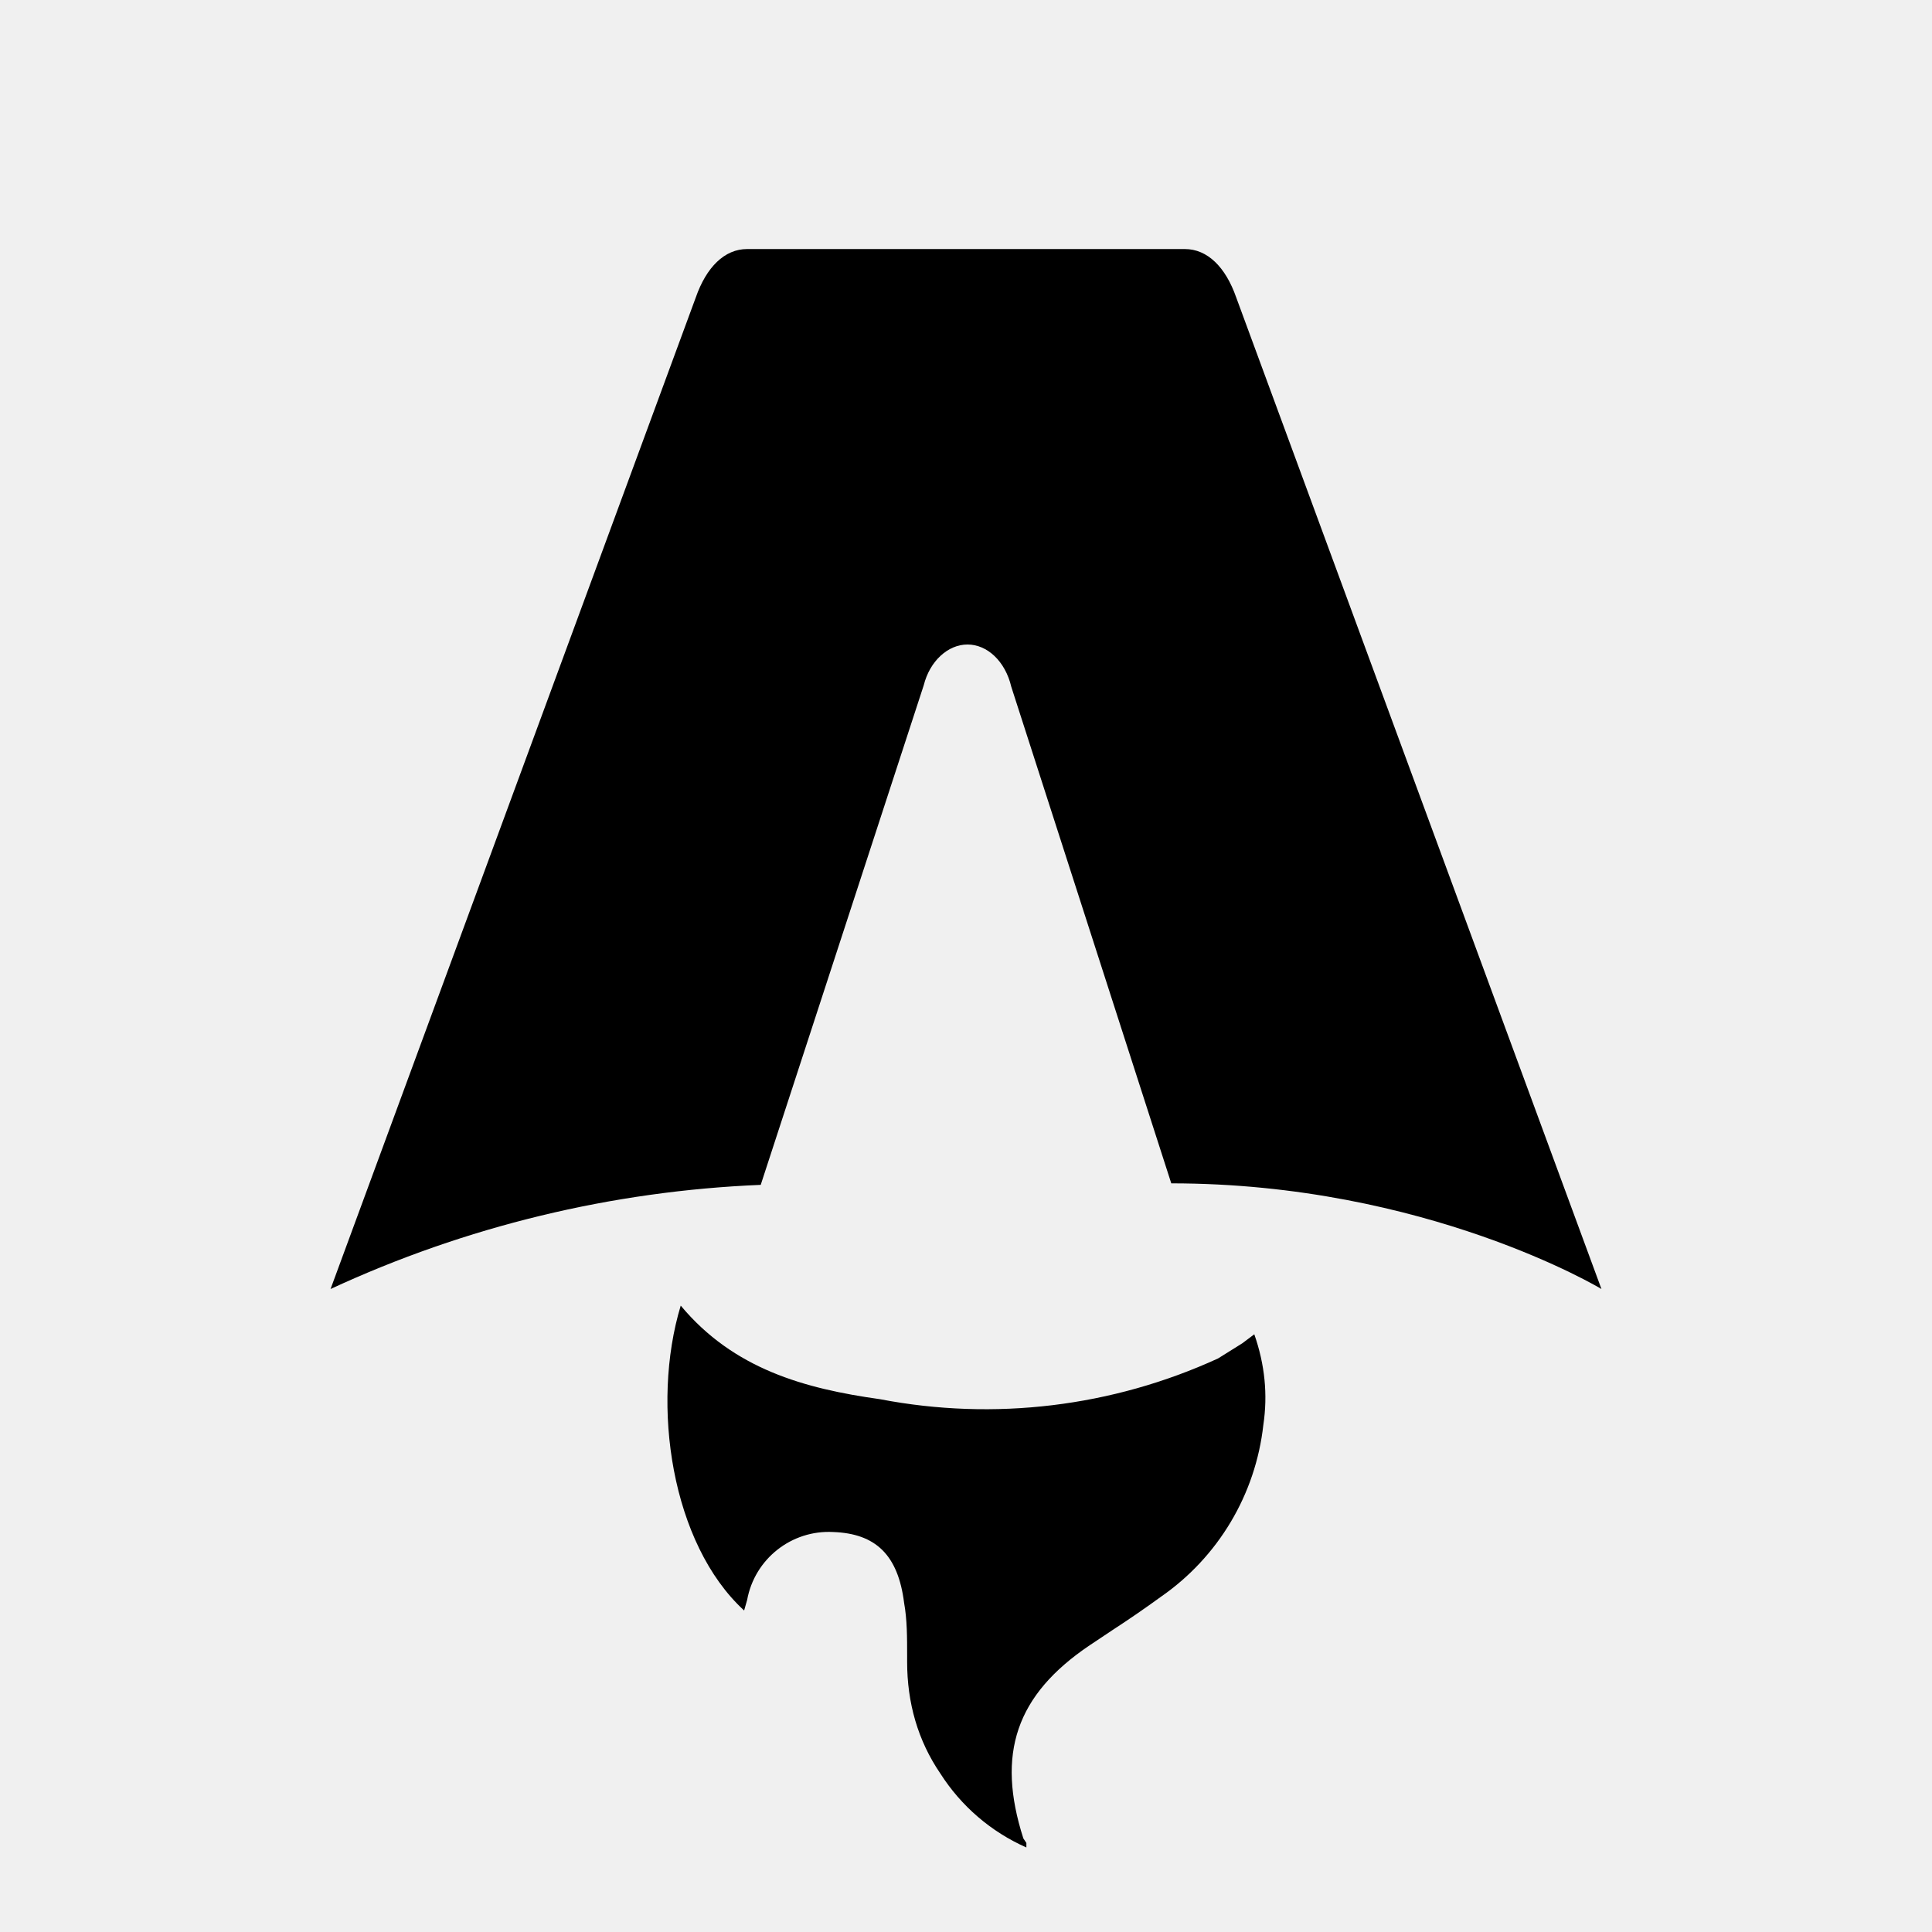
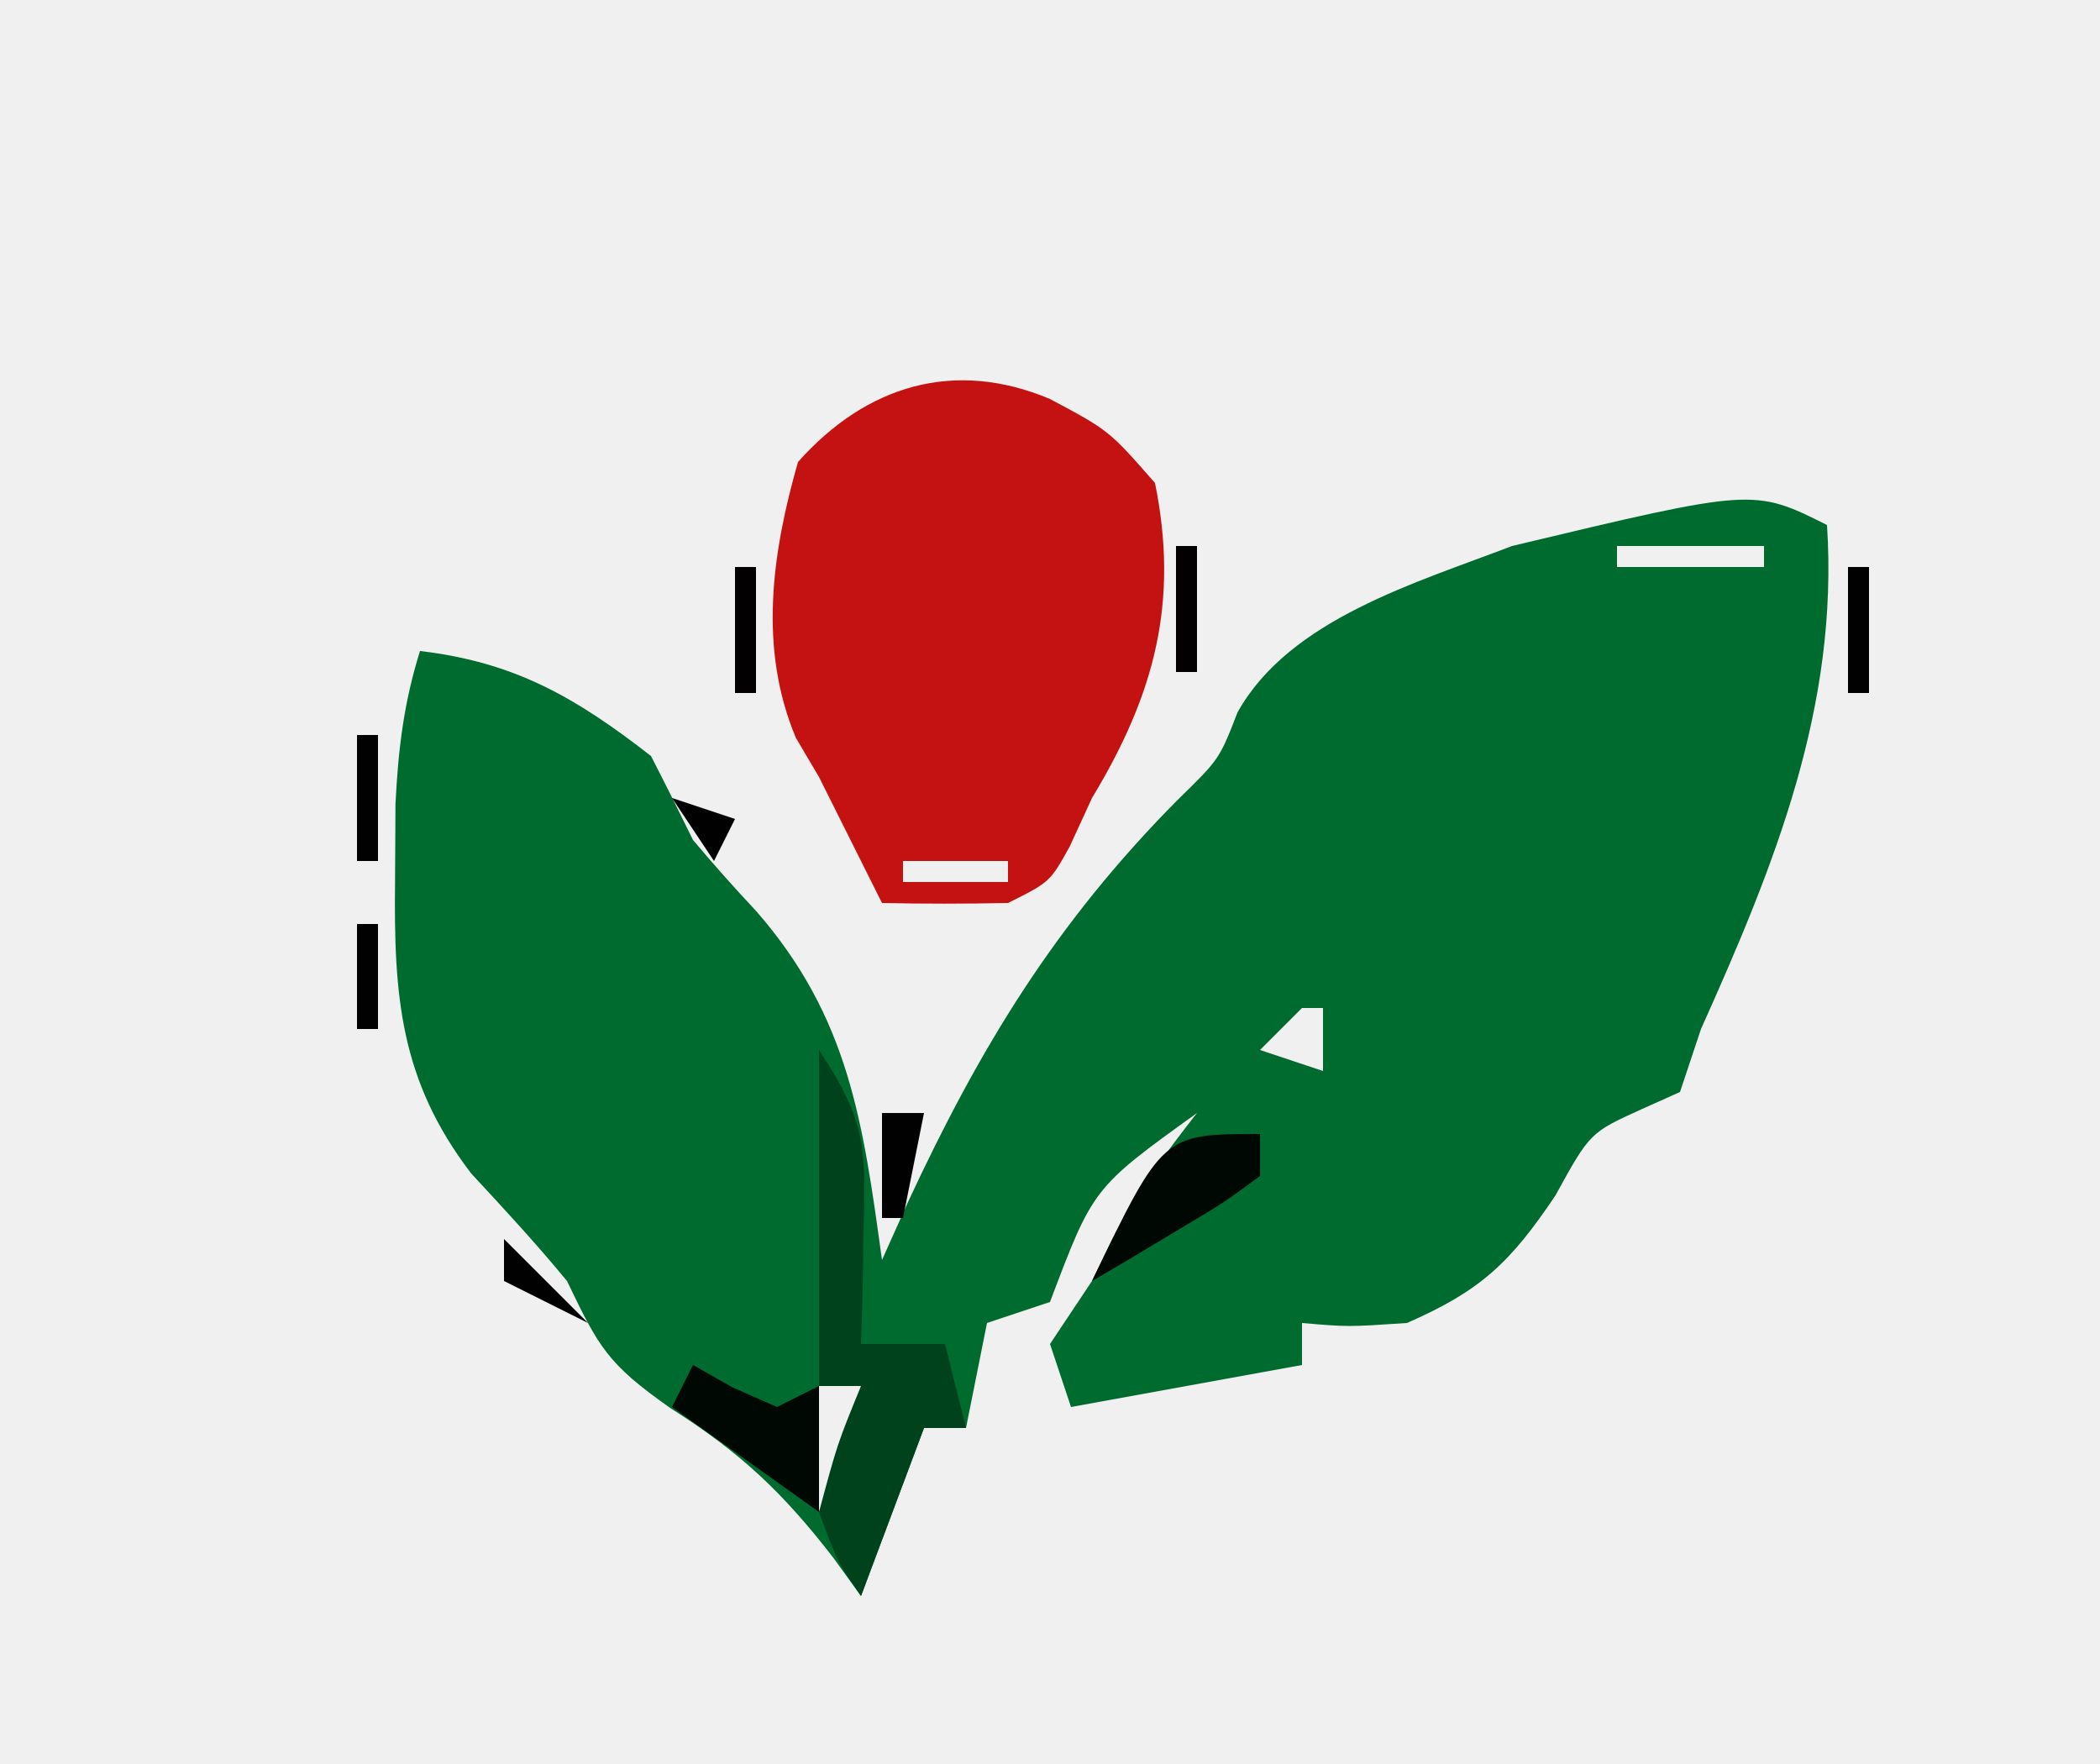
- <svg xmlns="http://www.w3.org/2000/svg" fill="none" viewBox="0 0 128 128">
-   <path d="M50.4 78.5a75.1 75.1 0 0 0-28.5 6.9l24.2-65.7c.7-2 1.9-3.2 3.4-3.2h29c1.5 0 2.7 1.2 3.4 3.2l24.2 65.7s-11.6-7-28.5-7L67 45.5c-.4-1.7-1.6-2.8-2.9-2.8-1.3 0-2.5 1.1-2.9 2.7L50.4 78.5Zm-1.1 28.2Zm-4.2-20.2c-2 6.6-.6 15.8 4.2 20.2a17.5 17.5 0 0 1 .2-.7 5.5 5.5 0 0 1 5.7-4.5c2.8.1 4.3 1.5 4.7 4.7.2 1.1.2 2.3.2 3.5v.4c0 2.7.7 5.2 2.2 7.4a13 13 0 0 0 5.7 4.9v-.3l-.2-.3c-1.8-5.6-.5-9.5 4.4-12.8l1.5-1a73 73 0 0 0 3.2-2.2 16 16 0 0 0 6.8-11.4c.3-2 .1-4-.6-6l-.8.6-1.6 1a37 37 0 0 1-22.4 2.7c-5-.7-9.7-2-13.2-6.2Z" />
-   <style>
-         path { fill: #000; }
-         @media (prefers-color-scheme: dark) {
-             path { fill: #FFF; }
-         }
-     </style>
+ <svg xmlns="http://www.w3.org/2000/svg" version="1.1" width="100" height="84">
+   <path d="M0 0 C0.565 8.663 -2.501 16.206 -6 24 C-6.495 25.485 -6.495 25.485 -7 27 C-7.897 27.402 -7.897 27.402 -8.812 27.812 C-11.287 28.934 -11.287 28.934 -12.938 31.938 C-15.101 35.149 -16.488 36.458 -20 38 C-22.812 38.188 -22.812 38.188 -25 38 C-25 38.66 -25 39.32 -25 40 C-28.63 40.66 -32.26 41.32 -36 42 C-36.33 41.01 -36.66 40.02 -37 39 C-36.34 38.01 -35.68 37.02 -35 36 C-34.691 35.361 -34.381 34.721 -34.062 34.062 C-32.917 31.838 -31.543 29.964 -30 28 C-34.946 31.558 -34.946 31.558 -37 37 C-38.485 37.495 -38.485 37.495 -40 38 C-40.33 39.65 -40.66 41.3 -41 43 C-41.66 43 -42.32 43 -43 43 C-43.99 45.64 -44.98 48.28 -46 51 C-46.433 50.402 -46.866 49.804 -47.312 49.188 C-49.701 46.092 -51.724 44.175 -55.062 42.062 C-58.092 39.936 -58.484 39.151 -60 36 C-61.459 34.228 -63.001 32.561 -64.562 30.879 C-67.957 26.442 -68.252 22.422 -68.188 16.938 C-68.181 15.73 -68.175 14.522 -68.168 13.277 C-68.033 10.649 -67.777 8.494 -67 6 C-62.473 6.533 -59.58 8.216 -56 11 C-55.319 12.326 -54.654 13.66 -54 15 C-53.032 16.152 -52.03 17.278 -51 18.375 C-46.564 23.448 -45.904 28.448 -45 35 C-44.599 34.105 -44.198 33.211 -43.785 32.289 C-40.341 24.875 -36.745 18.963 -30.918 13.086 C-28.936 11.152 -28.936 11.152 -28.07 8.922 C-25.592 4.473 -19.537 2.748 -15 1 C-3.497 -1.748 -3.497 -1.748 0 0 Z M-10 1 C-10 1.33 -10 1.66 -10 2 C-7.69 2 -5.38 2 -3 2 C-3 1.67 -3 1.34 -3 1 C-5.31 1 -7.62 1 -10 1 Z M-25 23 C-25.66 23.66 -26.32 24.32 -27 25 C-26.01 25.33 -25.02 25.66 -24 26 C-24 25.01 -24 24.02 -24 23 C-24.33 23 -24.66 23 -25 23 Z M-51 35 C-50 37 -50 37 -50 37 Z M-50 37 C-49 39 -49 39 -49 39 Z M-49 39 C-48 41 -48 41 -48 41 Z M-33 39 C-29 40 -29 40 -29 40 Z M-48 41 C-48 42.98 -48 44.96 -48 47 C-46.427 44.158 -46.427 44.158 -46 41 C-46.66 41 -47.32 41 -48 41 Z " fill="#006B2E" transform="translate(87,25)" />
+   <path d="M0 0 C2.812 1.5 2.812 1.5 5 4 C6.154 9.674 4.976 14.079 2 19 C1.649 19.763 1.299 20.526 0.938 21.312 C0 23 0 23 -2 24 C-4 24.04 -6 24.043 -8 24 C-9 22 -10 20 -11 18 C-11.362 17.386 -11.724 16.773 -12.098 16.141 C-13.89 11.889 -13.246 7.35 -12 3 C-8.75 -0.659 -4.551 -1.916 0 0 Z M-7 22 C-7 22.33 -7 22.66 -7 23 C-5.35 23 -3.7 23 -2 23 C-2 22.67 -2 22.34 -2 22 C-3.65 22 -5.3 22 -7 22 Z " fill="#C41111" transform="translate(50,19)" />
+   <path d="M0 0 C2.281 3.421 2.219 4.682 2.125 8.688 C2.107 9.681 2.089 10.675 2.07 11.699 C2.036 12.838 2.036 12.838 2 14 C3.32 14 4.64 14 6 14 C6.33 15.32 6.66 16.64 7 18 C6.34 18 5.68 18 5 18 C4.01 20.64 3.02 23.28 2 26 C0.875 24.375 0.875 24.375 0 22 C0.875 18.75 0.875 18.75 2 16 C1.34 16 0.68 16 0 16 C0 10.72 0 5.44 0 0 Z " fill="#00421C" transform="translate(39,50)" />
+   <path d="M0 0 C0.928 0.526 0.928 0.526 1.875 1.062 C2.576 1.372 3.277 1.681 4 2 C4.66 1.67 5.32 1.34 6 1 C6 2.98 6 4.96 6 7 C3.69 5.35 1.38 3.7 -1 2 C-0.67 1.34 -0.34 0.68 0 0 Z " fill="#000803" transform="translate(33,65)" />
+   <path d="M0 0 C0 0.66 0 1.32 0 2 C-1.75 3.289 -1.75 3.289 -4 4.625 C-4.742 5.071 -5.485 5.517 -6.25 5.977 C-6.827 6.314 -7.405 6.652 -8 7 C-4.63 0 -4.63 0 0 0 Z " fill="#000803" transform="translate(60,54)" />
+   <path d="M0 0 C1.32 1.32 2.64 2.64 4 4 C2.68 3.34 1.36 2.68 0 2 C0 1.34 0 0.68 0 0 Z " fill="#000100" transform="translate(24,59)" />
+   <path d="M0 0 C0.66 0 1.32 0 2 0 C1.67 1.65 1.34 3.3 1 5 C0.67 5 0.34 5 0 5 C0 3.35 0 1.7 0 0 Z " fill="#000100" transform="translate(42,53)" />
+   <path d="M0 0 C0.33 0 0.66 0 1 0 C1 1.98 1 3.96 1 6 C0.67 6 0.34 6 0 6 C0 4.02 0 2.04 0 0 Z " fill="#000100" transform="translate(17,35)" />
+   <path d="M0 0 C0.33 0 0.66 0 1 0 C1 1.98 1 3.96 1 6 C0.67 6 0.34 6 0 6 C0 4.02 0 2.04 0 0 Z " fill="#020000" transform="translate(35,27)" />
+   <path d="M0 0 C0.33 0 0.66 0 1 0 C1 1.98 1 3.96 1 6 C0.67 6 0.34 6 0 6 C0 4.02 0 2.04 0 0 Z " fill="#020000" transform="translate(56,26)" />
+   <path d="M0 0 C0.33 0 0.66 0 1 0 C1 1.98 1 3.96 1 6 C0.67 6 0.34 6 0 6 C0 4.02 0 2.04 0 0 Z " fill="#000100" transform="translate(88,27)" />
+   <path d="M0 0 C0.33 0 0.66 0 1 0 C1 1.65 1 3.3 1 5 C0.67 5 0.34 5 0 5 C0 3.35 0 1.7 0 0 Z " fill="#000100" transform="translate(17,44)" />
+   <path d="M0 0 C0.99 0.33 1.98 0.66 3 1 C2.67 1.66 2.34 2.32 2 3 C1.34 2.01 0.68 1.02 0 0 Z " fill="#000100" transform="translate(32,38)" />
+   <path d="M0 0 C1 4 1 4 1 4 Z " fill="#000100" transform="translate(87,33)" />
+   <path d="" fill="#000100" transform="translate(0,0)" />
+   <path d="" fill="#000100" transform="translate(0,0)" />
+   <path d="" fill="#000100" transform="translate(0,0)" />
+   <path d="" fill="#010000" transform="translate(0,0)" />
+   <path d="" fill="#000100" transform="translate(0,0)" />
+   <path d="" fill="#000101" transform="translate(0,0)" />
+   <path d="" fill="#000100" transform="translate(0,0)" />
+   <path d="M0 0 C2 1 2 1 2 1 Z " fill="#000301" transform="translate(62,63)" />
+   <path d="" fill="#000100" transform="translate(0,0)" />
+   <path d="" fill="#000100" transform="translate(0,0)" />
+   <path d="" fill="#000100" transform="translate(0,0)" />
+   <path d="" fill="#000100" transform="translate(0,0)" />
+   <path d="" fill="#000100" transform="translate(0,0)" />
+   <path d="" fill="#000100" transform="translate(0,0)" />
+   <path d="" fill="#000100" transform="translate(0,0)" />
+   <path d="" fill="#000100" transform="translate(0,0)" />
+   <path d="" fill="#000100" transform="translate(0,0)" />
+   <path d="" fill="#000100" transform="translate(0,0)" />
+   <path d="" fill="#000100" transform="translate(0,0)" />
+   <path d="" fill="#000100" transform="translate(0,0)" />
+   <path d="" fill="#020000" transform="translate(0,0)" />
+   <path d="" fill="#020000" transform="translate(0,0)" />
+   <path d="" fill="#020000" transform="translate(0,0)" />
+   <path d="" fill="#000100" transform="translate(0,0)" />
+   <path d="" fill="#020000" transform="translate(0,0)" />
+   <path d="" fill="#000100" transform="translate(0,0)" />
+   <path d="" fill="#000201" transform="translate(0,0)" />
+   <path d="" fill="#000100" transform="translate(0,0)" />
+   <path d="" fill="#000301" transform="translate(0,0)" />
+   <path d="" fill="#000100" transform="translate(0,0)" />
+   <path d="" fill="#000201" transform="translate(0,0)" />
+   <path d="" fill="#000201" transform="translate(0,0)" />
+   <path d="" fill="#000301" transform="translate(0,0)" />
+   <path d="" fill="#000201" transform="translate(0,0)" />
+   <path d="" fill="#000301" transform="translate(0,0)" />
+   <path d="" fill="#000201" transform="translate(0,0)" />
+   <path d="" fill="#000301" transform="translate(0,0)" />
+   <path d="" fill="#000301" transform="translate(0,0)" />
+   <path d="" fill="#000101" transform="translate(0,0)" />
+   <path d="" fill="#000201" transform="translate(0,0)" />
+   <path d="" fill="#000301" transform="translate(0,0)" />
+   <path d="" fill="#000301" transform="translate(0,0)" />
+   <path d="" fill="#000301" transform="translate(0,0)" />
+   <path d="" fill="#000301" transform="translate(0,0)" />
+   <path d="" fill="#000402" transform="translate(0,0)" />
+   <path d="" fill="#000201" transform="translate(0,0)" />
+   <path d="" fill="#000602" transform="translate(0,0)" />
+   <path d="" fill="#000201" transform="translate(0,0)" />
+   <path d="" fill="#000201" transform="translate(0,0)" />
+   <path d="" fill="#000201" transform="translate(0,0)" />
+   <path d="" fill="#000201" transform="translate(0,0)" />
+   <path d="" fill="#000201" transform="translate(0,0)" />
+   <path d="" fill="#000101" transform="translate(0,0)" />
+   <path d="" fill="#000201" transform="translate(0,0)" />
+   <path d="" fill="#000000" transform="translate(0,0)" />
+   <path d="" fill="#000201" transform="translate(0,0)" />
+   <path d="" fill="#000201" transform="translate(0,0)" />
+   <path d="" fill="#000201" transform="translate(0,0)" />
+   <path d="" fill="#020000" transform="translate(0,0)" />
+   <path d="" fill="#000301" transform="translate(0,0)" />
+   <path d="" fill="#040000" transform="translate(0,0)" />
+   <path d="" fill="#000301" transform="translate(0,0)" />
+   <path d="" fill="#040000" transform="translate(0,0)" />
+   <path d="" fill="#000302" transform="translate(0,0)" />
+   <path d="" fill="#020000" transform="translate(0,0)" />
+   <path d="" fill="#040000" transform="translate(0,0)" />
+   <path d="" fill="#000302" transform="translate(0,0)" />
+   <path d="" fill="#000302" transform="translate(0,0)" />
+   <path d="" fill="#020000" transform="translate(0,0)" />
+   <path d="" fill="#000302" transform="translate(0,0)" />
+   <path d="" fill="#030000" transform="translate(0,0)" />
+   <path d="" fill="#020000" transform="translate(0,0)" />
</svg>
